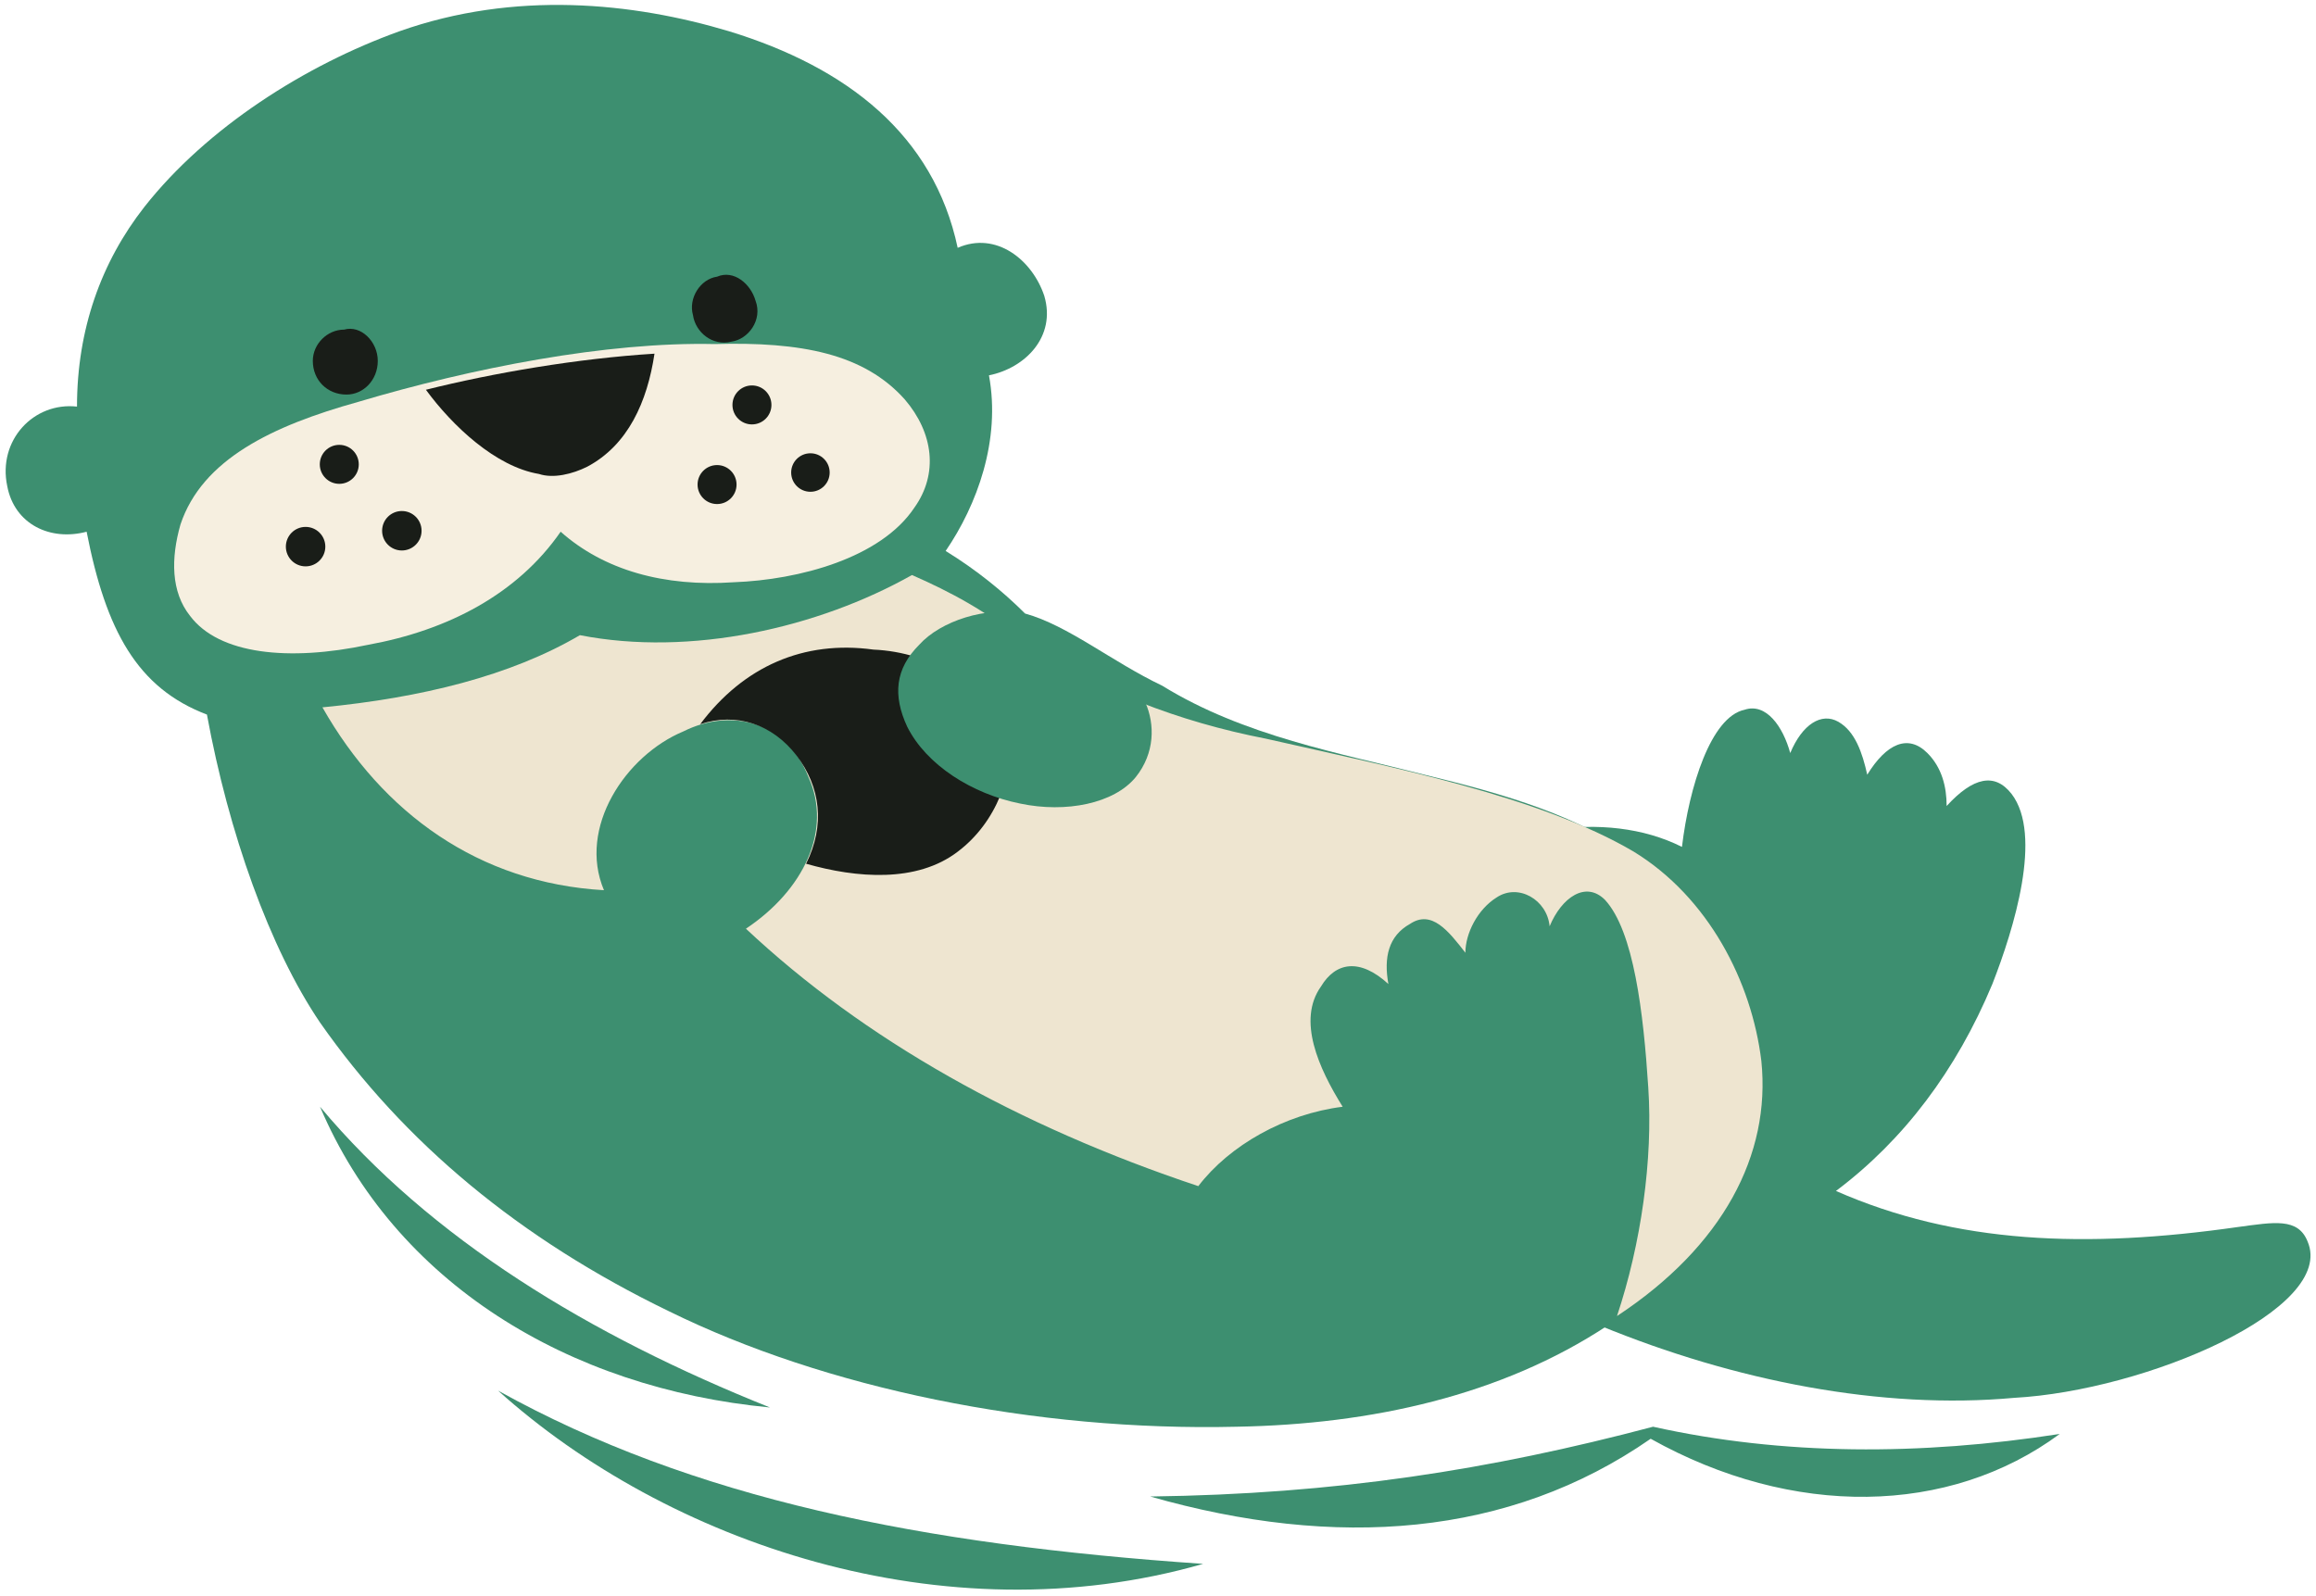
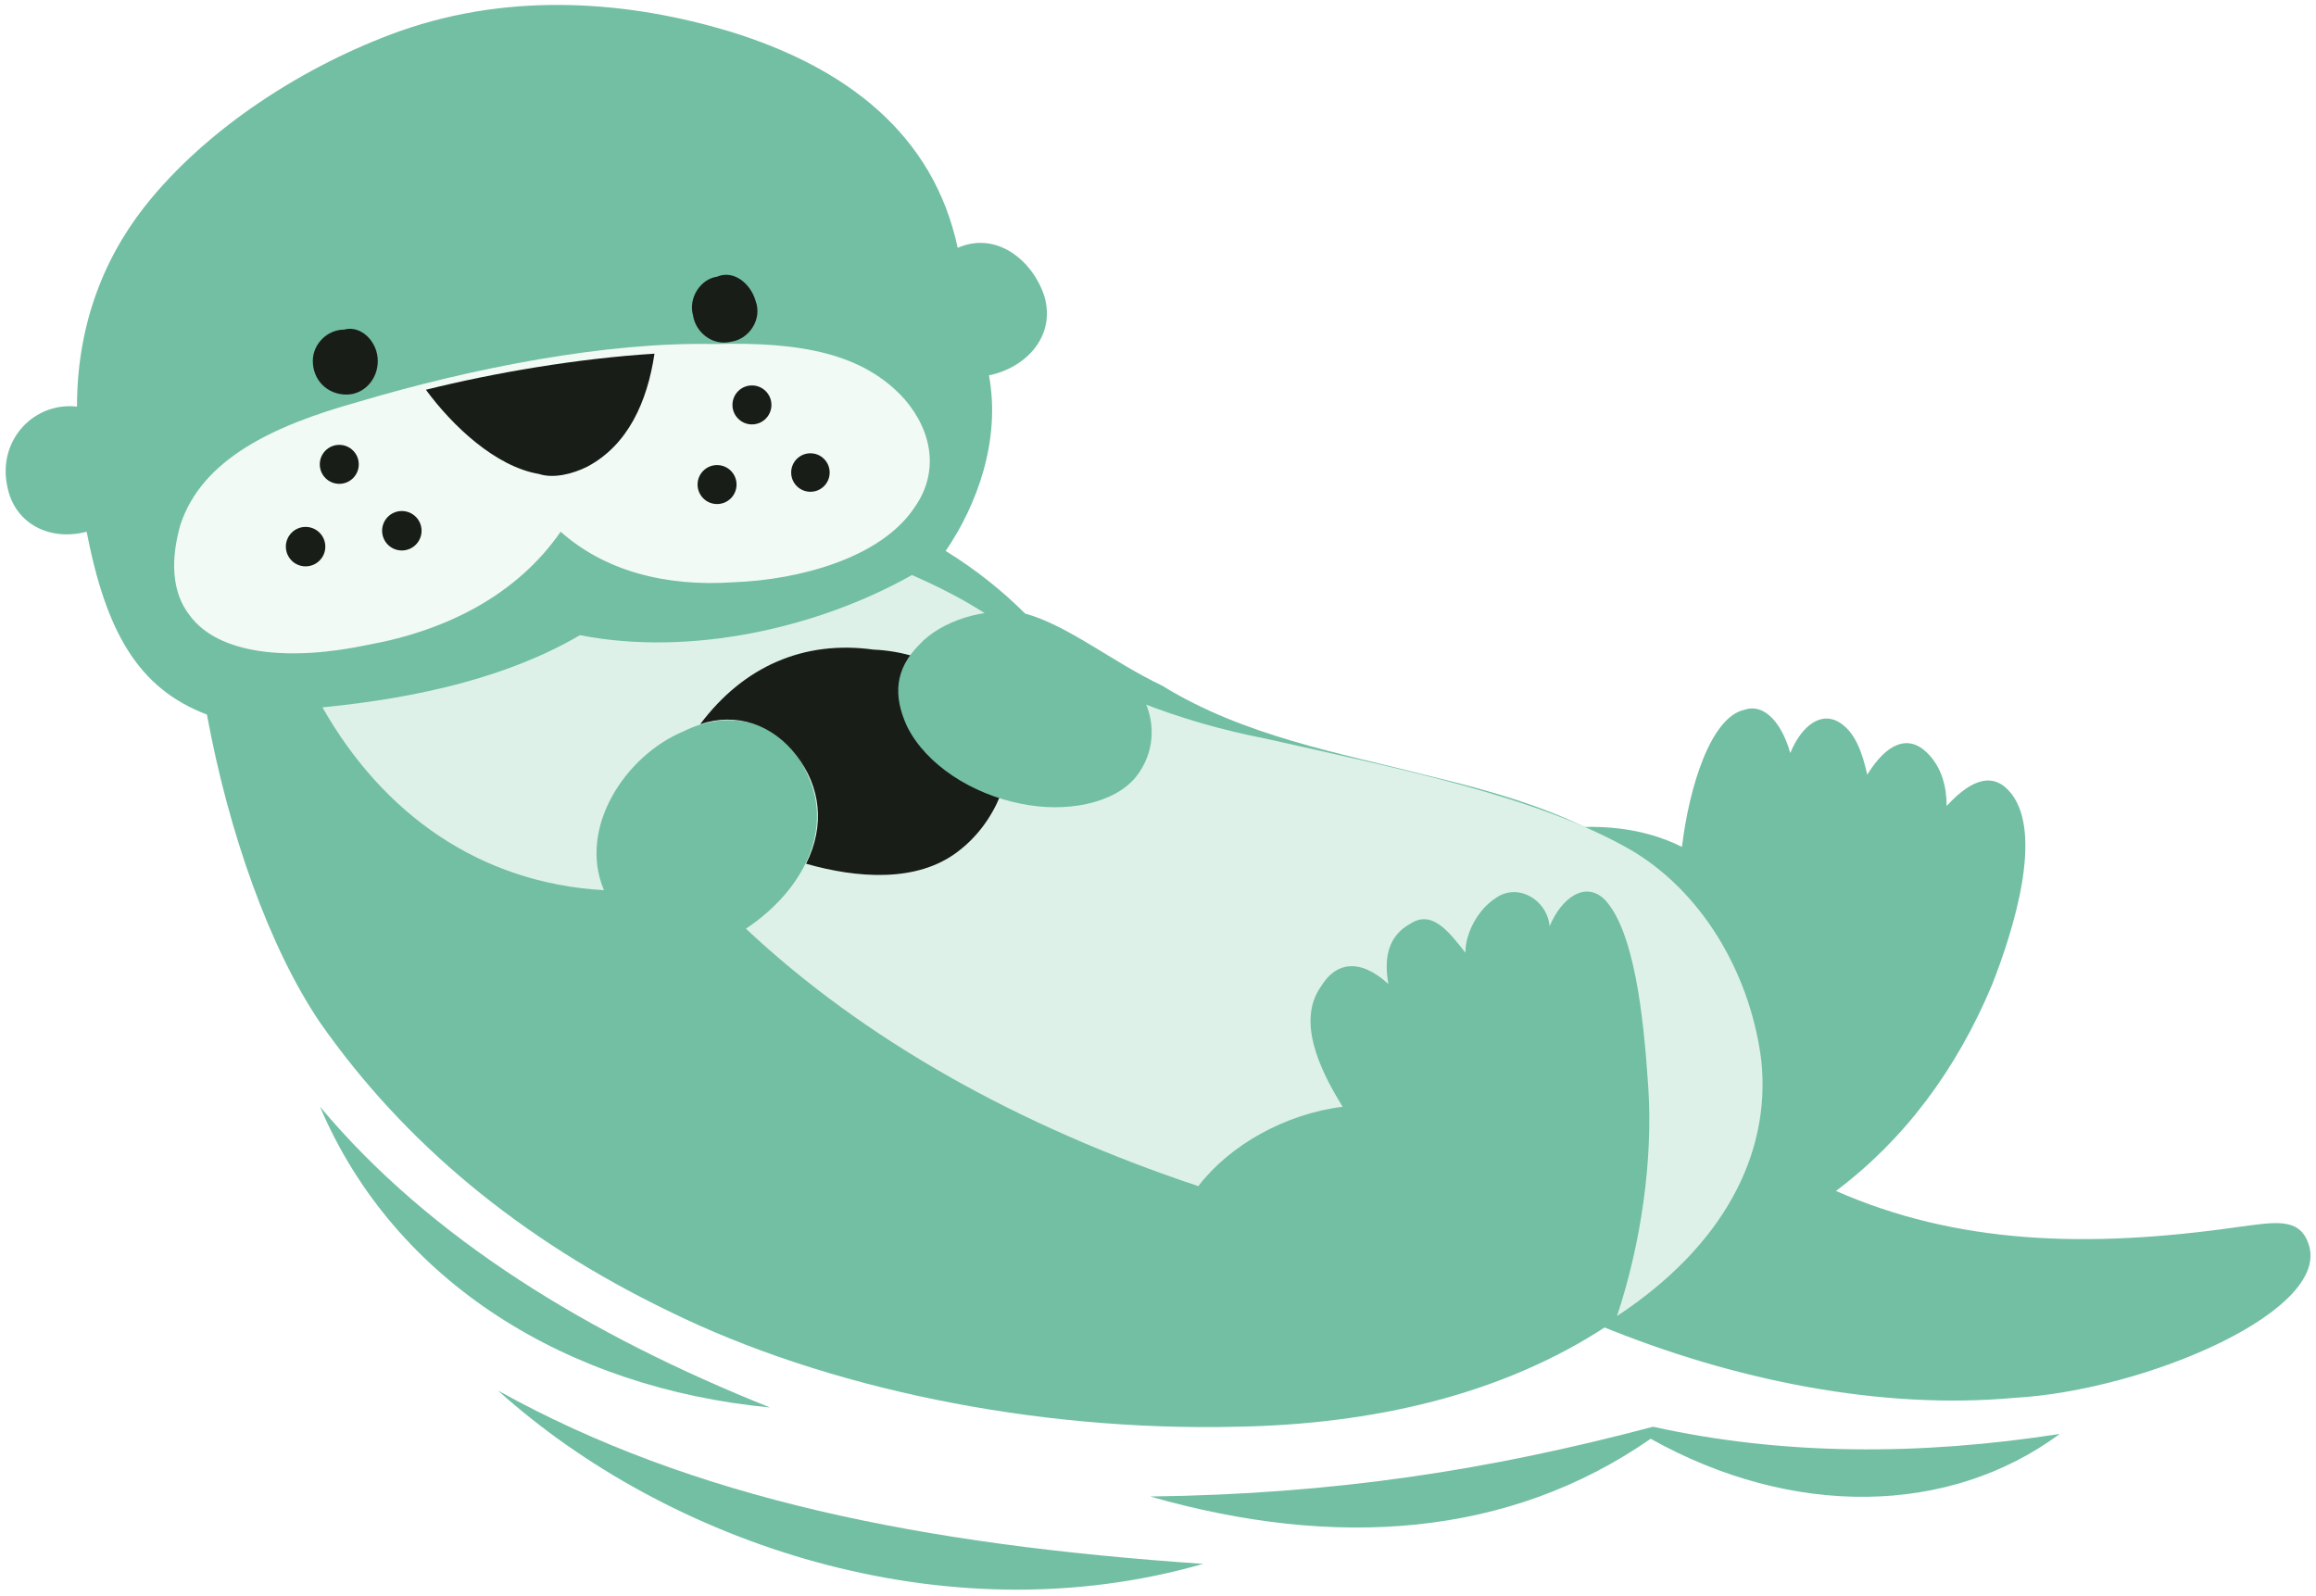
<svg xmlns="http://www.w3.org/2000/svg" viewBox="31 28 962.5 663">
  <g id="_LAE-0__ogofof0">
-     <path id="_LAE-0__ogofof1" d="m675 373c20-3 39-1 55 7 3-25 12-54 26-57 9-3 16 7 19 18 5-12 13-17 20-13s10 13 12 22c8-13 17-17 25-9 6 6 8 14 8 22 11-12 20-14 27-5 13 17 1 56-8 79-15 36-37 65-65 86 50 22 104 24 167 15 15-2 25-4 29 6 12 28-67 62-122 65-55 5-116-7-172-30l-21-206z" fill="#3D8F70" />
-     <path id="_LAE-0__ogofof2" d="m63 197c0-32 10-60 28-83 26-33 67-59 106-73 48-17 97-12 137 0 49 15 85 43 95 90 16-7 31 5 36 20 5 17-8 30-23 33 5 27-5 54-18 73 13 8 24 17 33 26 18 5 36 20 57 30 34 21 74 28 109 37 33 8 65 17 90 36 34 25 53 58 50 96-2 39-27 72-64 97-44 29-98 41-154 42-84 2-171-16-236-48-62-30-110-70-145-120-21-31-38-79-47-128-29-11-42-35-50-76-15 4-30-3-33-19-4-19 11-35 29-33z" fill="#3D8F70" />
-     <path id="_LAE-0__ogofof3" d="m165 322c41-4 78-13 107-30 46 9 99-3 138-25 16 7 31 15 47 28 30 20 64 33 100 40 53 12 114 24 153 47 31 19 49 54 53 87 4 39-16 77-60 106 10-30 15-65 13-95-2-31-6-65-18-78-8-8-18-1-23 11-1-11-13-18-22-12-8 5-13 15-13 23-7-9-14-18-23-12-9 5-11 14-9 25-12-11-22-9-28 1-10 14-1 34 9 50-24 3-47 16-60 33-75-25-139-61-188-107 24-16 36-41 26-63-9-23-32-29-52-19-24 10-44 40-33 66-52-3-92-32-117-76z" fill="#EEE5D0" />
+     <path id="_LAE-0__ogofof1" d="m675 373c20-3 39-1 55 7 3-25 12-54 26-57 9-3 16 7 19 18 5-12 13-17 20-13s10 13 12 22c8-13 17-17 25-9 6 6 8 14 8 22 11-12 20-14 27-5 13 17 1 56-8 79-15 36-37 65-65 86 50 22 104 24 167 15 15-2 25-4 29 6 12 28-67 62-122 65-55 5-116-7-172-30l-21-206z" fill="#72BFA4" />
+     <path id="_LAE-0__ogofof2" d="m63 197c0-32 10-60 28-83 26-33 67-59 106-73 48-17 97-12 137 0 49 15 85 43 95 90 16-7 31 5 36 20 5 17-8 30-23 33 5 27-5 54-18 73 13 8 24 17 33 26 18 5 36 20 57 30 34 21 74 28 109 37 33 8 65 17 90 36 34 25 53 58 50 96-2 39-27 72-64 97-44 29-98 41-154 42-84 2-171-16-236-48-62-30-110-70-145-120-21-31-38-79-47-128-29-11-42-35-50-76-15 4-30-3-33-19-4-19 11-35 29-33z" fill="#72BFA4" />
+     <path id="_LAE-0__ogofof3" d="m165 322c41-4 78-13 107-30 46 9 99-3 138-25 16 7 31 15 47 28 30 20 64 33 100 40 53 12 114 24 153 47 31 19 49 54 53 87 4 39-16 77-60 106 10-30 15-65 13-95-2-31-6-65-18-78-8-8-18-1-23 11-1-11-13-18-22-12-8 5-13 15-13 23-7-9-14-18-23-12-9 5-11 14-9 25-12-11-22-9-28 1-10 14-1 34 9 50-24 3-47 16-60 33-75-25-139-61-188-107 24-16 36-41 26-63-9-23-32-29-52-19-24 10-44 40-33 66-52-3-92-32-117-76z" fill="#DDF1E8" />
    <path id="_LAE-0__ogofof4" d="m322 329c18-24 43-35 72-31 24 1 47 15 56 34 3 17-5 38-21 50-17 13-42 11-63 5 8-16 6-32-4-45s-25-18-40-13z" fill="#191D18" />
-     <path id="_LAE-0__ogofof5" d="m456 283c-15-3-34 3-43 13-10 10-11 21-5 34 8 16 27 28 47 32 19 4 39 0 48-11 8-10 8-22 4-31-19-13-34-27-51-37z" fill="#3D8F70" />
-     <path id="_LAE-0__ogofof6" d="m106 246c9-27 38-41 74-51 47-14 103-25 148-24 36-1 62 4 79 23 12 14 14 31 4 45-14 21-48 30-75 31-29 2-54-5-72-21-18 26-47 41-80 47-33 7-62 4-74-12-8-10-8-24-4-38z" fill="#F6EFE0" />
+     <path id="_LAE-0__ogofof5" d="m456 283c-15-3-34 3-43 13-10 10-11 21-5 34 8 16 27 28 47 32 19 4 39 0 48-11 8-10 8-22 4-31-19-13-34-27-51-37z" fill="#72BFA4" />
+     <path id="_LAE-0__ogofof6" d="m106 246c9-27 38-41 74-51 47-14 103-25 148-24 36-1 62 4 79 23 12 14 14 31 4 45-14 21-48 30-75 31-29 2-54-5-72-21-18 26-47 41-80 47-33 7-62 4-74-12-8-10-8-24-4-38z" fill="#F2FAF6" />
    <g id="_LAE-0__ogofof7">
      <path id="_LAE-0__ogofof8" d="m208 190c28-7 63-13 95-15-3 20-11 38-28 47-6 3-14 5-20 3-18-3-36-20-47-35z" fill="#191D18" />
      <path id="_LAE-0__ogofof9" d="m188 178c0 8-6 14-13 14-8 0-14-6-14-14 0-7 6-13 13-13 7-2 14 5 14 13z" fill="#191D18" />
      <path id="_LAE-0__ogofof10" d="m345 153c3 8-3 16-10 17-8 2-15-4-16-11-2-7 3-15 10-16 7-3 14 3 16 10z" fill="#191D18" />
      <circle id="_LAE-0__ogofof11" cx="172" cy="221" r="8.1" fill="#191D18" />
      <circle id="_LAE-0__ogofof12" cx="158" cy="255.2" r="8.2" fill="#191D18" />
      <circle id="_LAE-0__ogofof13" cx="198" cy="248.6" r="8.2" fill="#191D18" />
      <circle id="_LAE-0__ogofof14" cx="343.5" cy="196.3" r="8.1" fill="#191D18" />
      <circle id="_LAE-0__ogofof15" cx="329" cy="229.4" r="8.1" fill="#191D18" />
      <circle id="_LAE-0__ogofof16" cx="367.8" cy="224.4" r="8" fill="#191D18" />
    </g>
  </g>
  <g id="_LAE-0__ogofof17">
-     <path id="_LAE-0__ogofof18" d="m164 488c46 55 112 95 187 125-84-8-156-52-187-125z" fill="#3D8F70" />
-     <path id="_LAE-0__ogofof19" d="m238 606c81 45 176 64 293 72-108 31-223-9-293-72z" fill="#3D8F70" />
-     <path id="_LAE-0__ogofof20" d="m509 650c77-1 141-11 209-29 54 12 111 12 169 3-46 34-111 35-170 2-59 41-131 46-208 24z" fill="#3D8F70" />
+     <path id="_LAE-0__ogofof18" d="m164 488c46 55 112 95 187 125-84-8-156-52-187-125z" fill="#72BFA4" />
+     <path id="_LAE-0__ogofof19" d="m238 606c81 45 176 64 293 72-108 31-223-9-293-72z" fill="#72BFA4" />
+     <path id="_LAE-0__ogofof20" d="m509 650c77-1 141-11 209-29 54 12 111 12 169 3-46 34-111 35-170 2-59 41-131 46-208 24z" fill="#72BFA4" />
  </g>
</svg>
